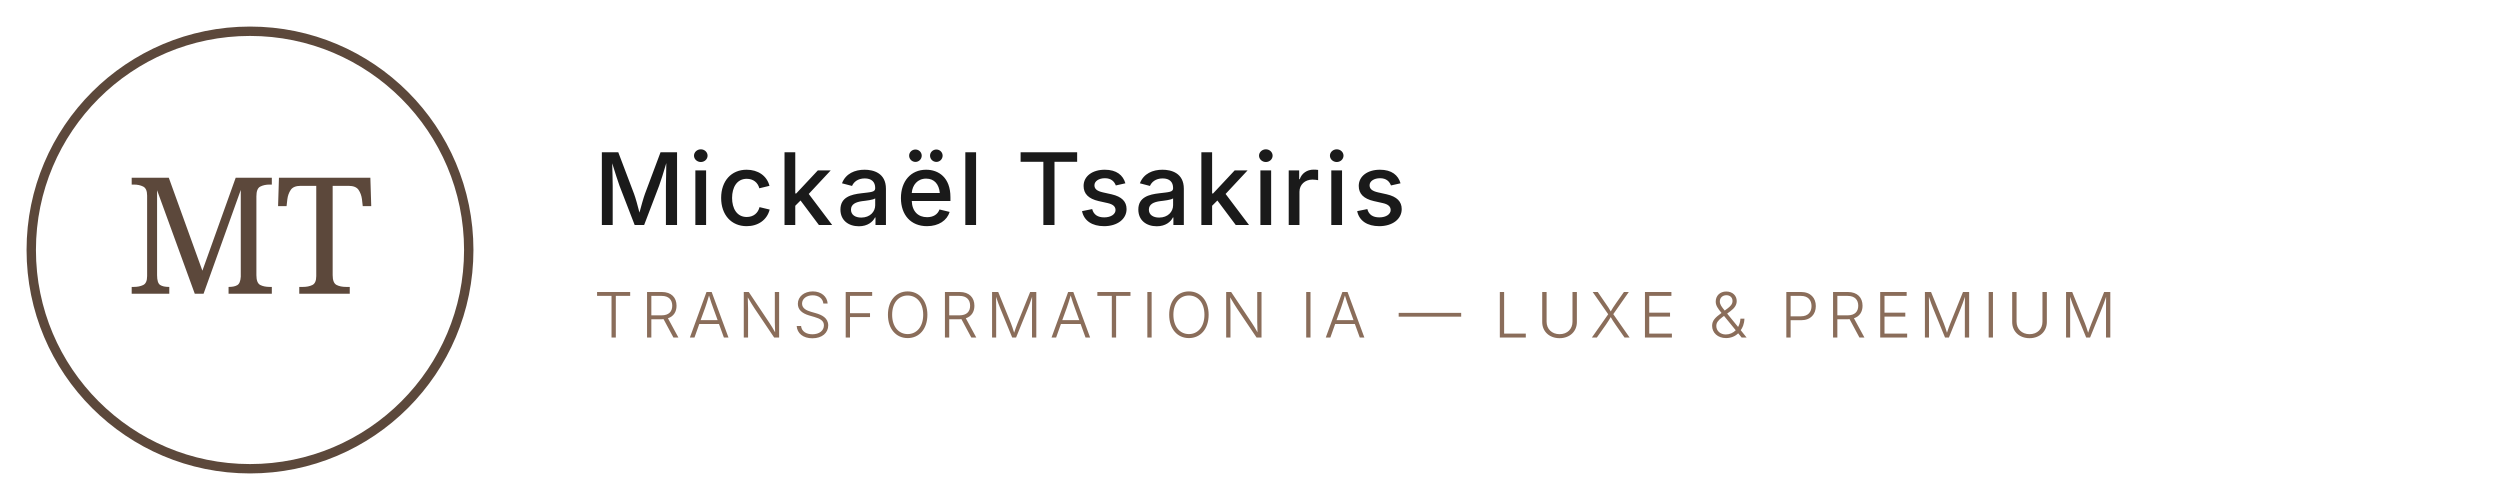
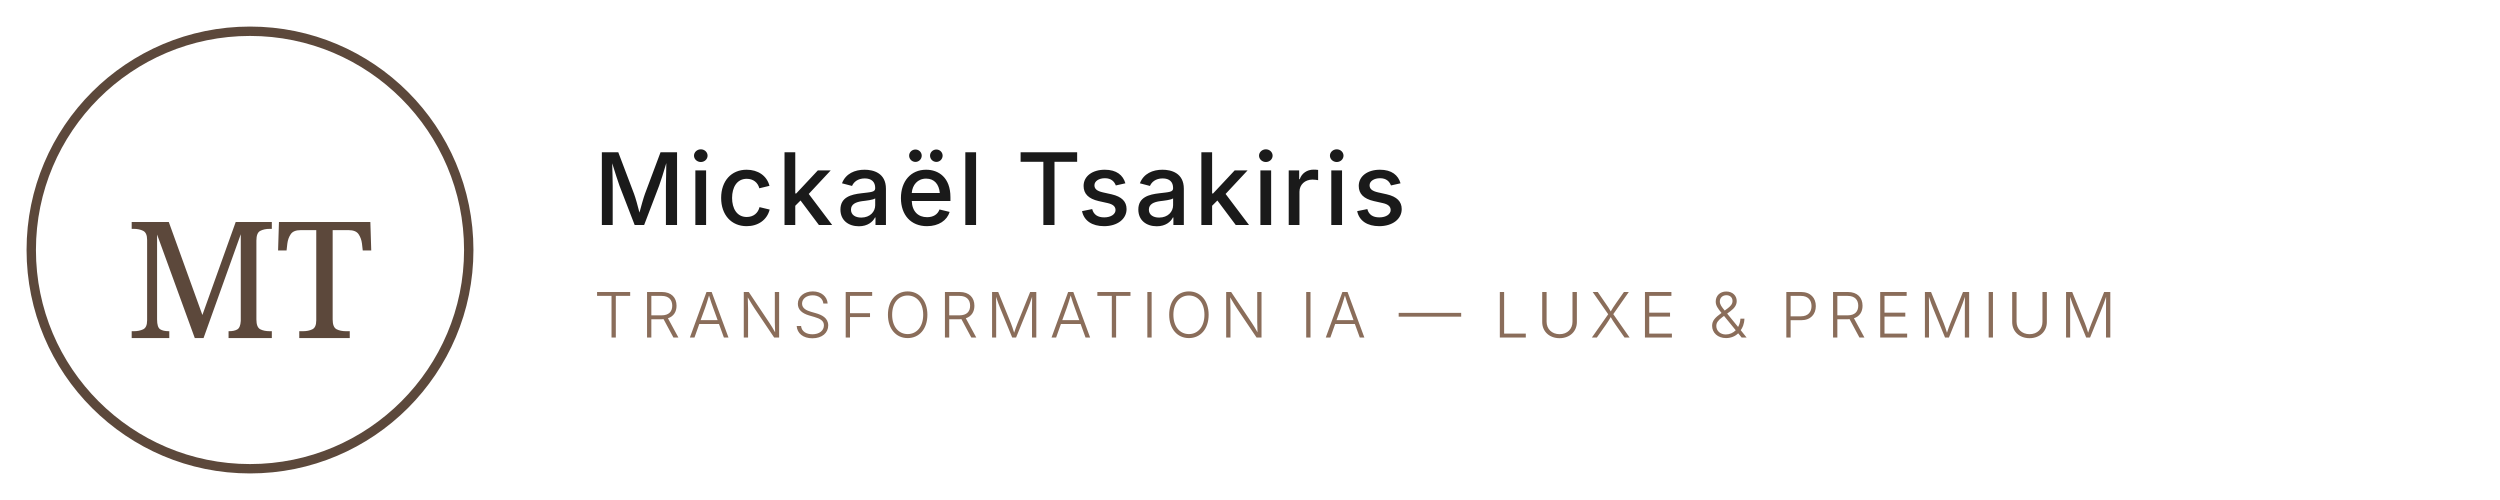
<svg xmlns="http://www.w3.org/2000/svg" viewBox="0 0 400 80">
  <circle cx="40" cy="40" r="35" fill="none" stroke="#5C483B" stroke-width="1.5" />
-   <text x="40" y="47" font-family="'Georgia', 'Cormorant Garamond', serif" font-size="26" font-weight="400" fill="#5C483B" text-anchor="middle" letter-spacing="-0.5">MT</text>
+   <text x="40" y="44" font-family="Georgia, 'Cormorant Garamond', serif" font-size="26" font-weight="400" fill="#5C483B" text-anchor="middle" dominant-baseline="central" letter-spacing="-0.5">MT</text>
  <text x="95" y="36" font-family="'Helvetica Neue', 'Inter', sans-serif" font-size="16" font-weight="500" fill="#1A1A1A" letter-spacing="0.5">Mickaël Tsakiris</text>
-   <text x="95" y="54" font-family="'Helvetica Neue', 'Inter', sans-serif" font-size="10" font-weight="300" fill="#8A6D5A" letter-spacing="1.2" text-transform="uppercase">TRANSFORMATION IA — LUXE &amp; PREMIUM</text>
+   <text x="95" y="54" font-family="'Helvetica Neue', 'Inter', sans-serif" font-size="10" font-weight="300" fill="#8A6D5A" letter-spacing="1.2">TRANSFORMATION IA — LUXE &amp; PREMIUM</text>
</svg>
